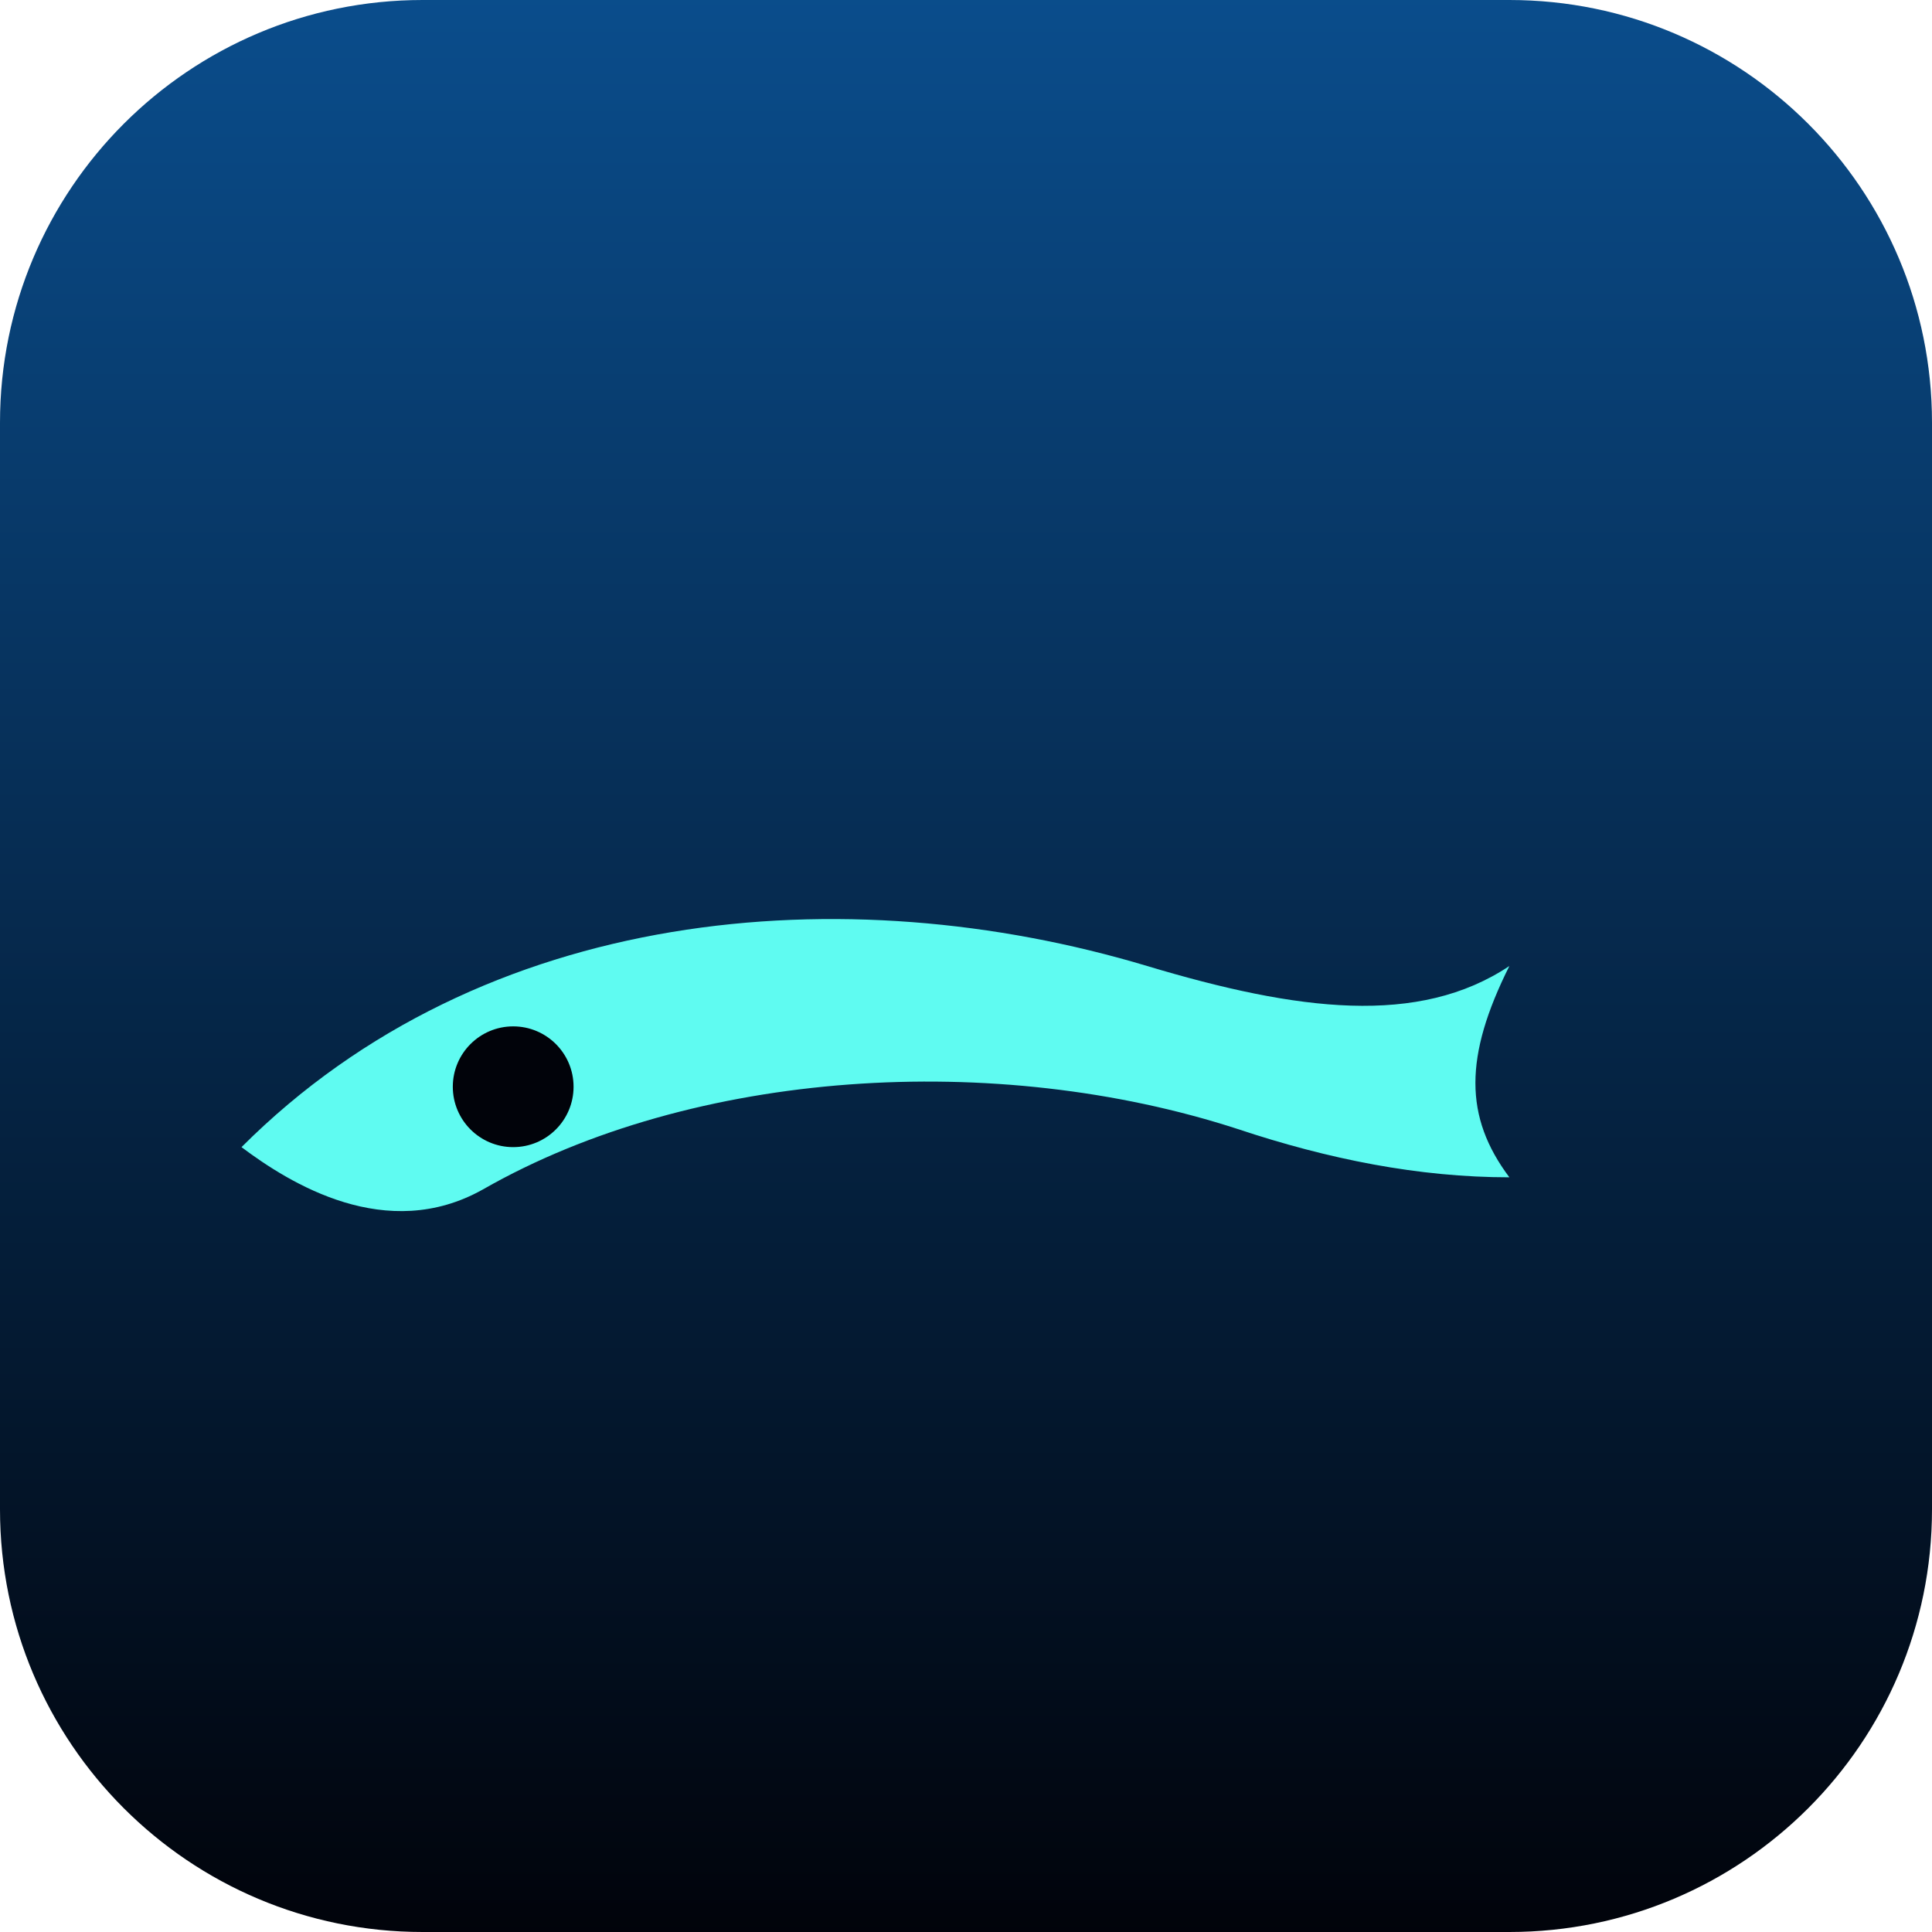
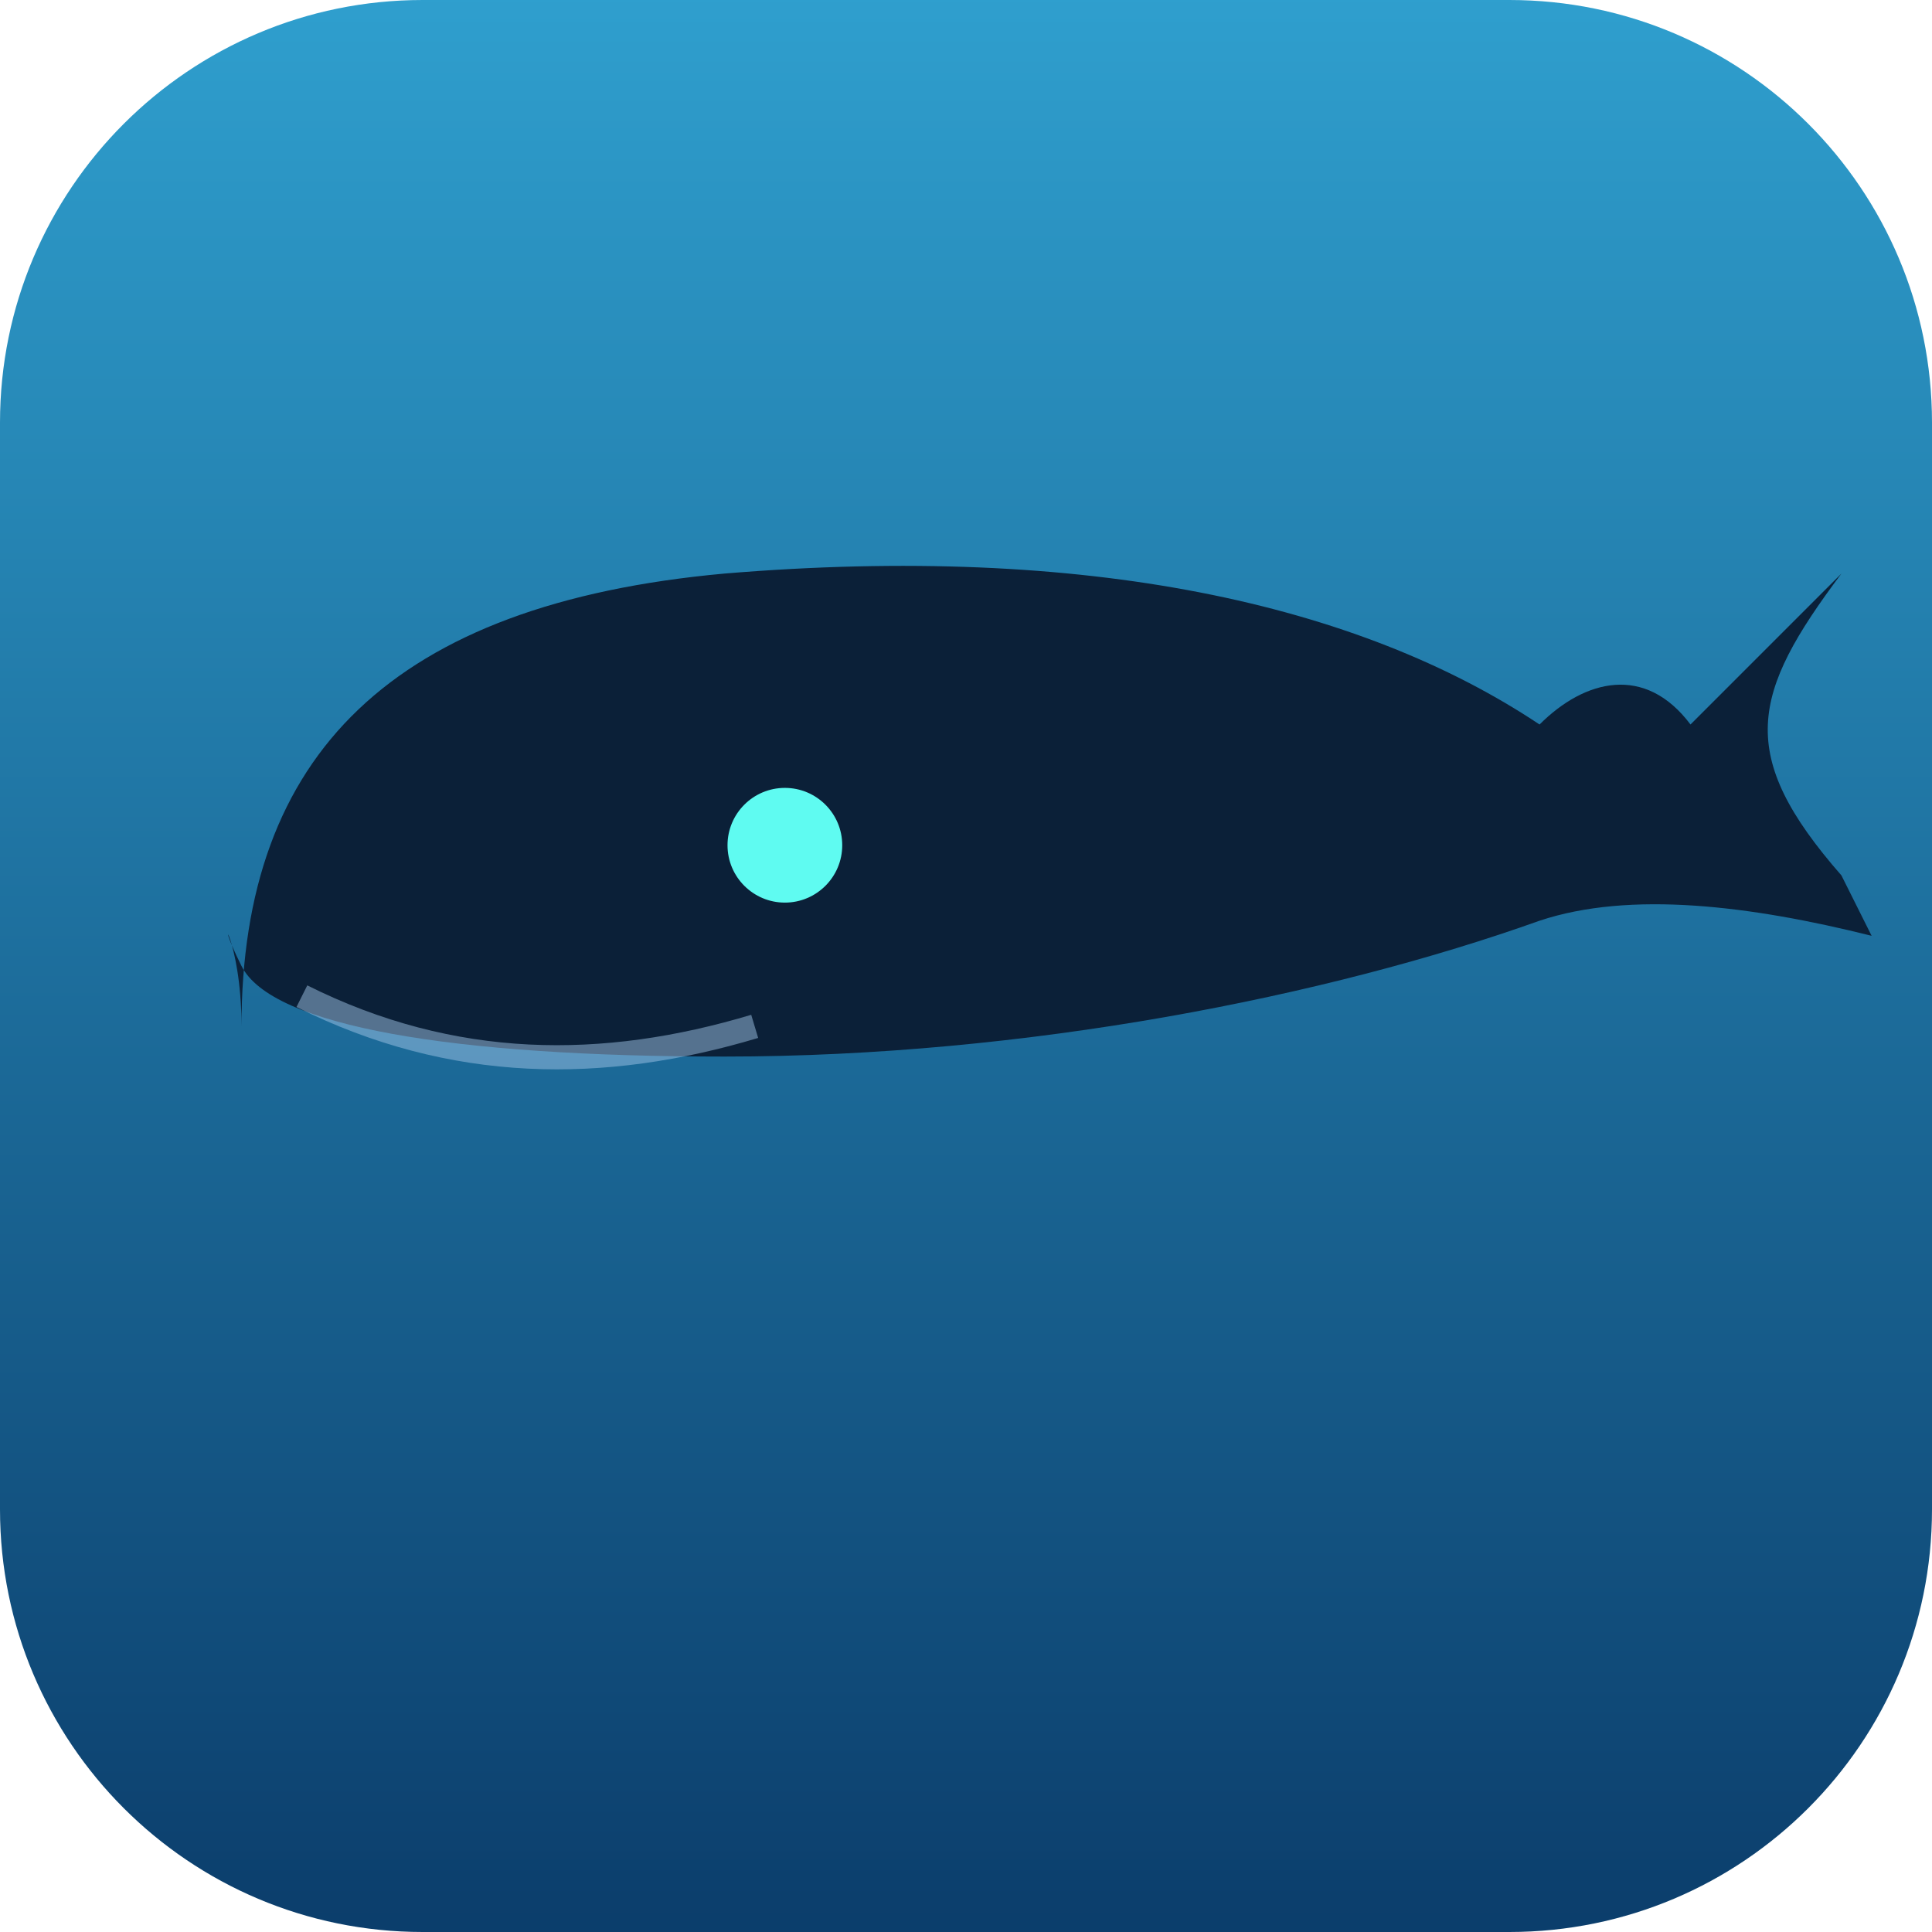
- <svg xmlns="http://www.w3.org/2000/svg" viewBox="0 0 64 64" role="img" aria-label="Whale">
+ <svg xmlns="http://www.w3.org/2000/svg" viewBox="0 0 64 64" role="img" aria-label="Sperm whale">
  <defs>
    <linearGradient id="bg" x1="0" y1="0" x2="0" y2="1">
-       <stop offset="0" stop-color="#0a4d8c" />
-       <stop offset="1" stop-color="#01030a" />
+       <stop offset="0" stop-color="#2f9fce" />
+       <stop offset="1" stop-color="#0b3d6b" />
    </linearGradient>
  </defs>
  <rect width="64" height="64" rx="14" fill="url(#bg)" />
-   <path fill="#5ffbf1" d="M8 38c8-8 20-9 30-6 5 1.5 9 2 12 0-1.5 3-1.5 5 0 7-3 0-6-0.6-9-1.6-8-2.6-18-2-25 2-3.2 1.8-6.4-.2-8-1.4Z" />
-   <circle cx="17" cy="36" r="2" fill="#01030a" />
+   <path fill="#0b2038" d="M8 34 C 8 25 13 20 24 19 C 36 18 45 20 51 24        C 52.5 22.5 54.5 22 56 24 L 61 19 C 58 23 57.5 25 61 29        L 62 31 C 58 30 54 29.5 51 30.5 C 44 33 34 35 24 35        C 15 35 9 34 8 32 C 7 30 8 31 8 34 Z" />
+   <path d="M10 33 C 15 35.5 20 35.5 25 34" fill="none" stroke="#9fc4e6" stroke-width="0.8" opacity="0.5" />
+   <circle cx="26" cy="28" r="1.9" fill="#5ffbf1" />
</svg>
